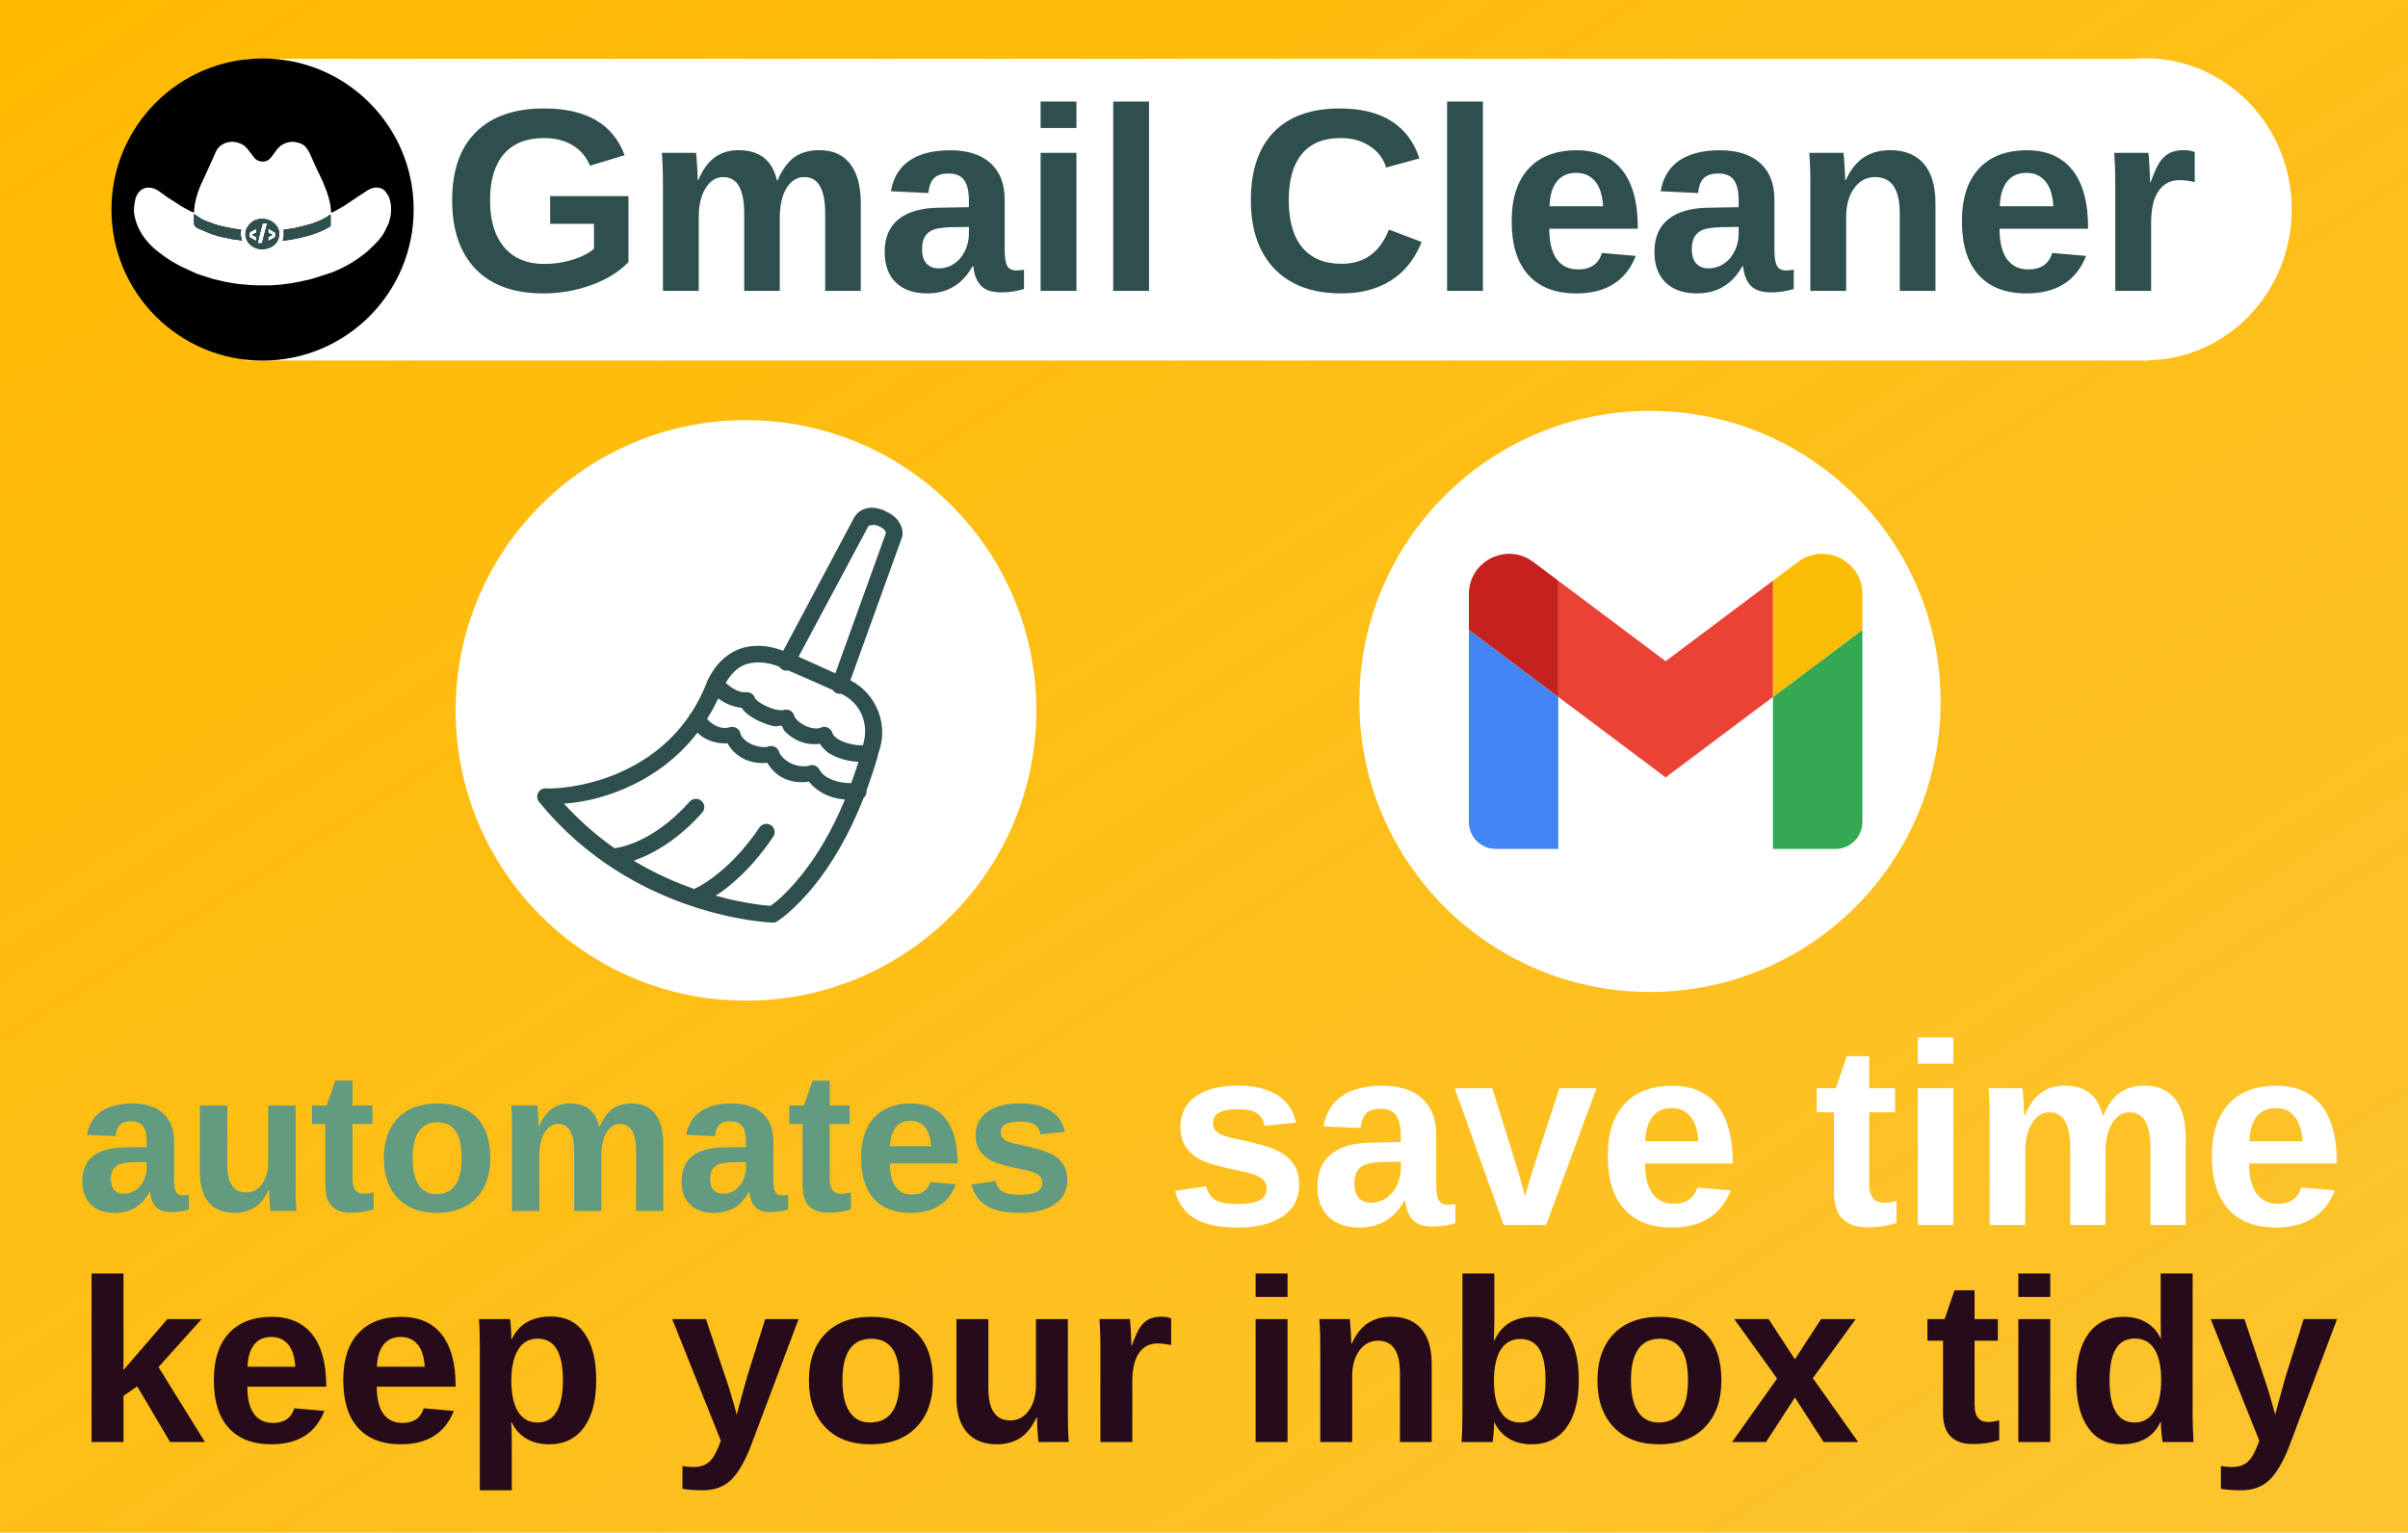
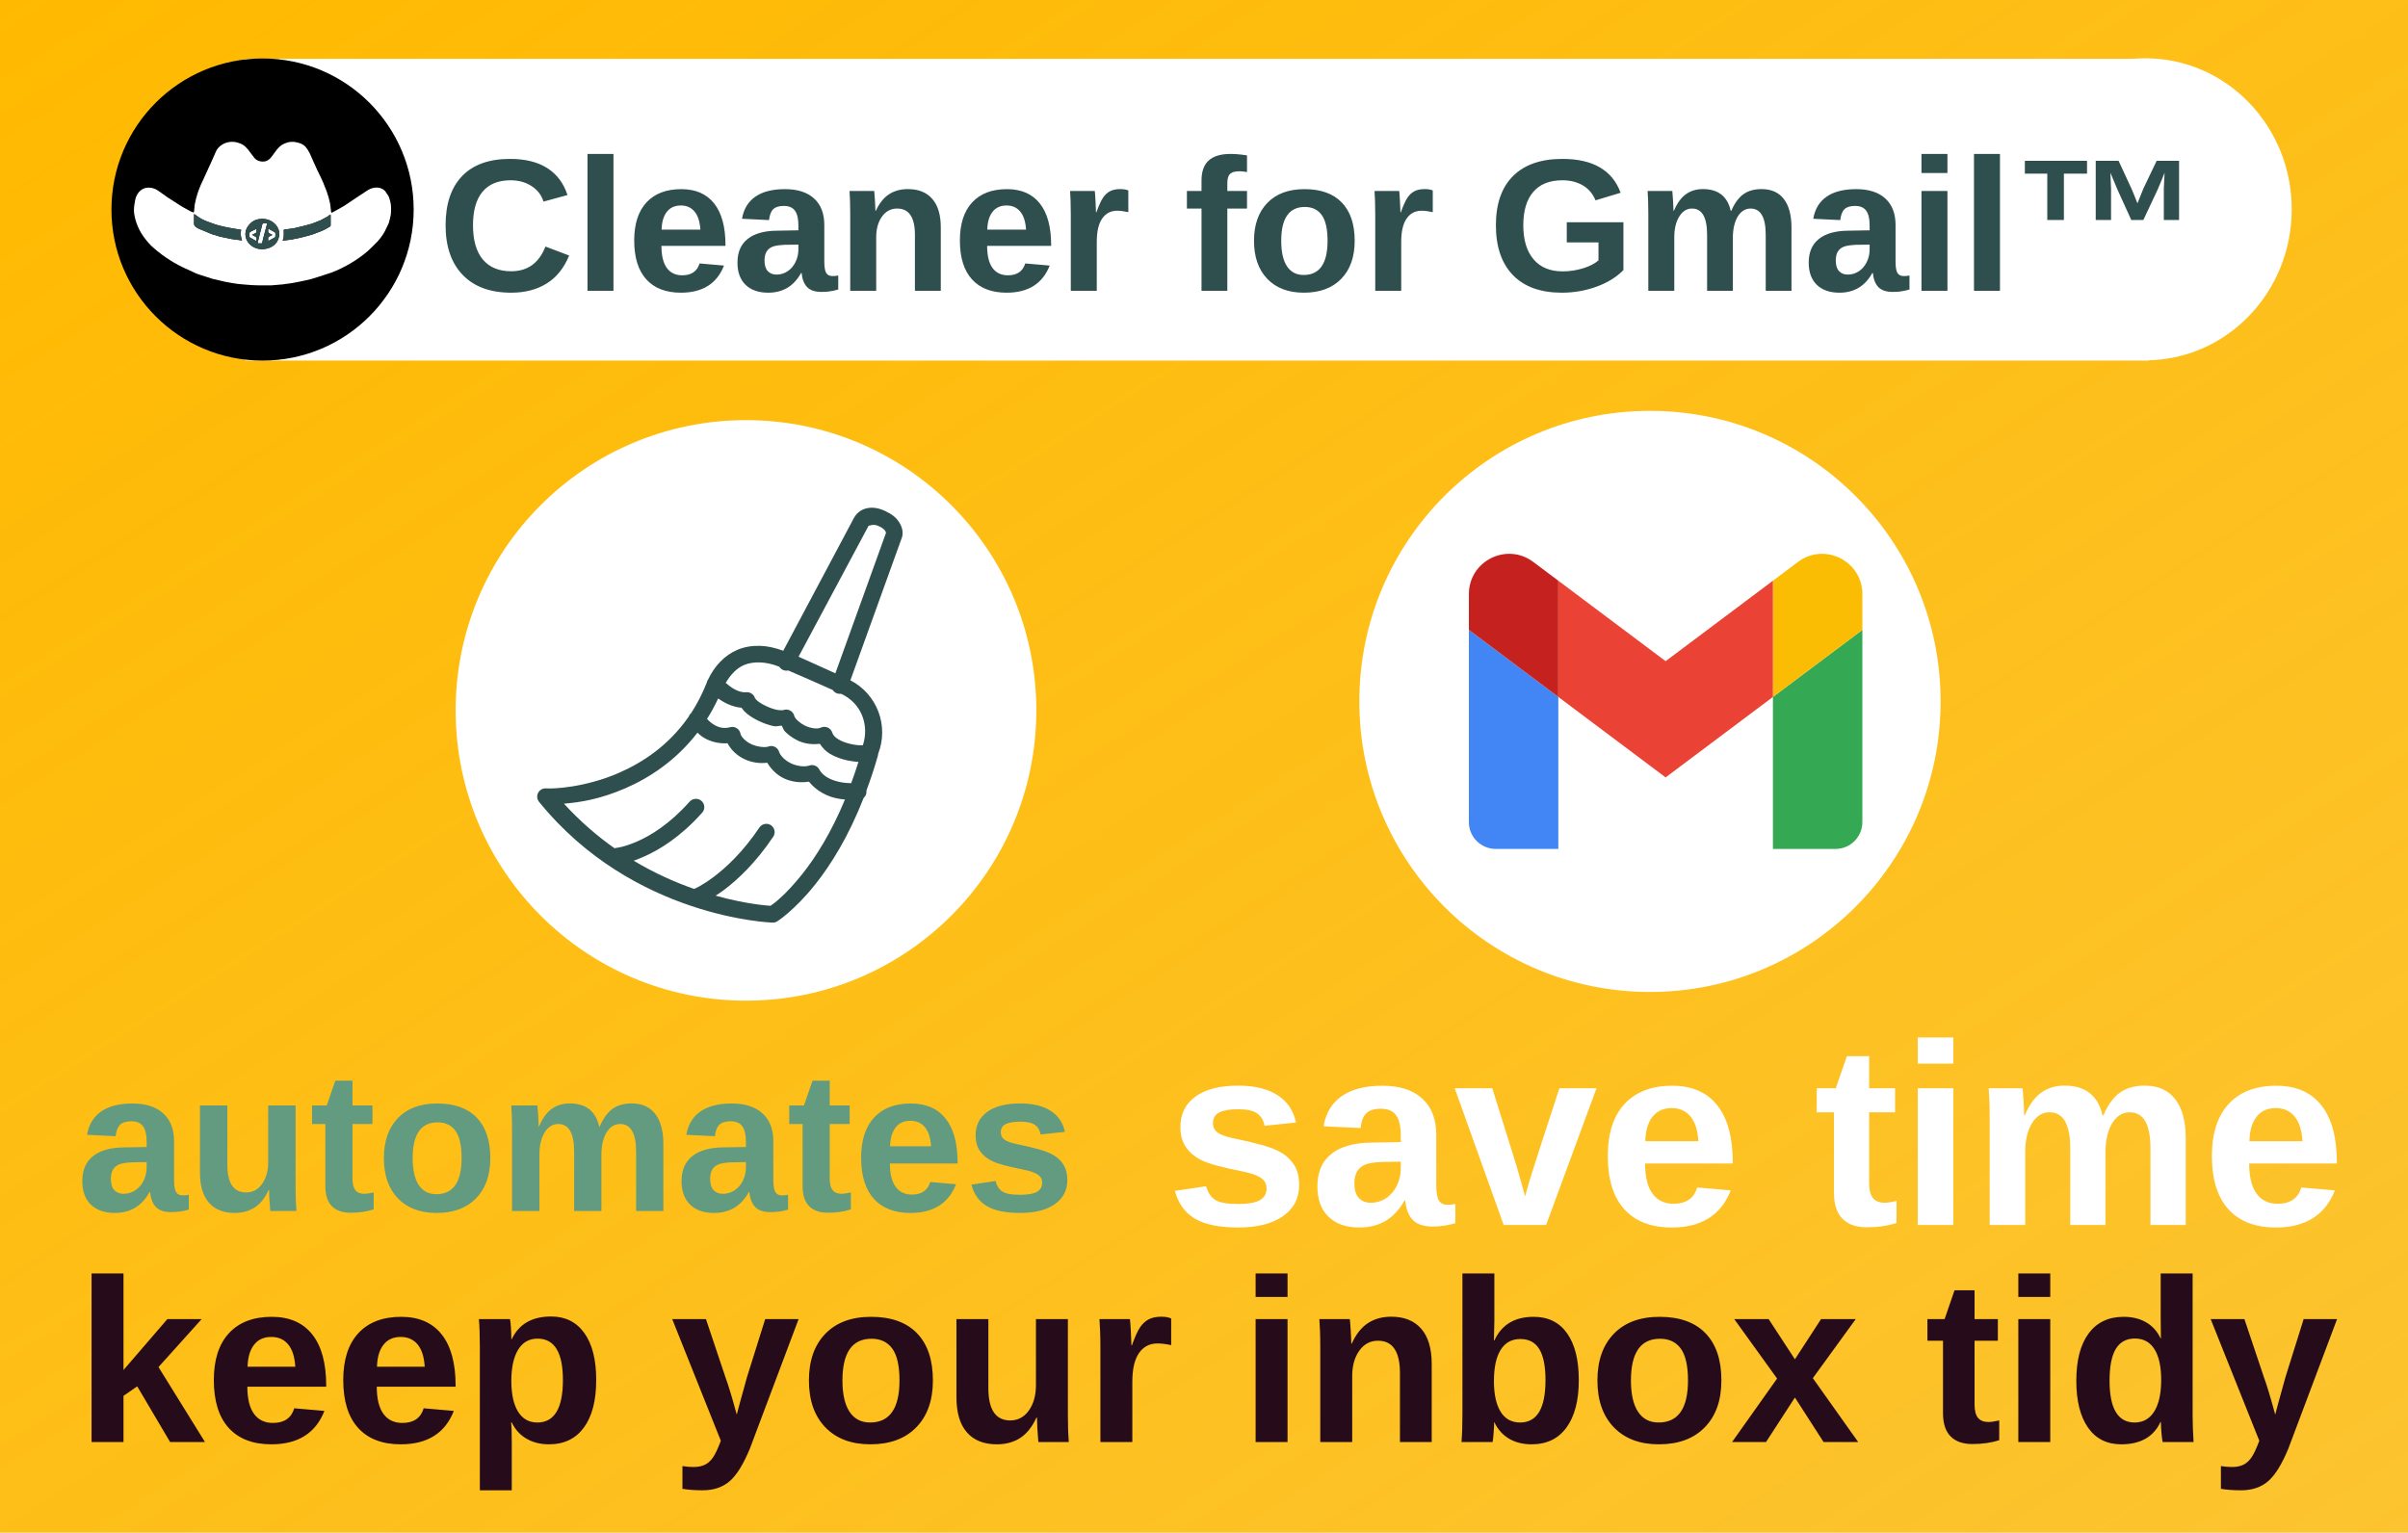
<svg xmlns="http://www.w3.org/2000/svg" width="688" height="438" viewBox="0 0 688 438" version="1.1" id="svg33">
  <defs id="defs3">
    <linearGradient id="backgroundGradient" x1="0%" y1="0%" x2="100%" y2="100%">
      <stop offset="0%" style="stop-color:#FFB900;stop-opacity:1" id="stop1" />
      <stop offset="50%" style="stop-color:#FFB900;stop-opacity:0.9" id="stop2" />
      <stop offset="100%" style="stop-color:#FFB900;stop-opacity:0.8" id="stop3" />
    </linearGradient>
  </defs>
  <rect width="688" height="438" fill="url(#backgroundGradient)" id="rect3" />
  <text x="164.564" y="346.085" font-family="Arial, sans-serif" font-size="57.072px" font-weight="bold" fill="#ffffff" text-anchor="middle" id="text17" style="fill:#629b7f;fill-opacity:1;stroke:none;stroke-width:1.585;stroke-opacity:1">
    <tspan x="164.564" y="346.085" id="tspan8" style="stroke-width:1.585;fill:#629b7f;fill-opacity:1">automates</tspan>
  </text>
  <text x="501.65" y="350.09" font-family="Arial, sans-serif" font-size="73.95px" font-weight="bold" fill="#ffffff" text-anchor="middle" id="text17-2" style="fill:#ffffff;fill-opacity:1;stroke:none;stroke-width:2.054;stroke-opacity:1">
    <tspan id="tspan5" x="501.65" y="350.09" style="stroke-width:2.054">save time</tspan>
  </text>
  <text x="344.806" y="412.118" font-family="Arial, sans-serif" font-size="66.491px" fill="#ffffff" text-anchor="middle" id="text20-9" style="fill:#260c1a;fill-opacity:1;stroke-width:2.078">
    <tspan style="font-weight:bold;stroke-width:2.078" id="tspan16">keep your inbox tidy</tspan>
  </text>
  <g id="g2" transform="matrix(0.6396209,0,0,0.6396209,101.2515,56.42285)">
    <circle cx="174.926" cy="229.202" r="129.695" fill="#ffffff" id="circle15" style="fill:#ffffff;fill-opacity:1;stroke-width:3.706" />
    <path d="m 231.528,138.632 c -0.628,-0.025 -1.257,0.033 -1.853,0.116 -2.496,0.343 -4.632,1.563 -6.137,3.821 l -0.116,0.232 -0.116,0.116 -31.729,59.637 c -3.583,-1.325 -7.118,-2.115 -10.422,-2.2 -3.556,-0.091 -6.917,0.465 -9.959,1.737 -5.855,2.449 -10.293,7.243 -13.201,13.317 a 3.706,3.706 0 0 0 -0.347,0.579 c -0.014,0.033 0.014,0.084 0,0.116 a 3.706,3.706 0 0 0 -0.116,0.232 3.706,3.706 0 0 0 -0.116,0.463 c -2.008,5.016 -4.327,9.538 -6.948,13.548 -0.029,0.044 -0.087,0.072 -0.116,0.116 a 3.706,3.706 0 0 0 -0.811,1.042 c -0.018,0.025 0.018,0.09 0,0.116 a 3.706,3.706 0 0 0 -0.347,0.579 c -8.851,12.665 -20.363,20.294 -31.266,25.013 -14.848,6.427 -29.067,7.104 -32.192,6.832 a 3.706,3.706 0 0 0 -3.242,6.022 C 124.715,322.175 186.829,324.027 186.829,324.027 a 3.706,3.706 0 0 0 2.084,-0.579 c 0,0 7.673,-4.866 16.907,-16.443 6.938,-8.699 14.842,-21.283 21.654,-38.677 a 3.717,3.717 0 0 0 0.116,-0.116 3.717,3.717 0 0 0 1.158,-3.127 3.717,3.717 0 0 0 0,-0.116 c 1.796,-4.848 3.53,-9.943 5.095,-15.517 a 3.722,3.722 0 0 0 0.116,-0.695 3.722,3.722 0 0 0 0,-0.116 c 4.935,-12.741 -0.56,-26.763 -12.391,-32.887 l 22.928,-63.574 v -0.116 l 0.116,-0.116 c 0.755,-2.642 -0.118,-5.168 -1.505,-7.18 -1.311,-1.9 -3.241,-3.391 -5.558,-4.4 v -0.116 c -0.071,-0.037 -0.16,0.033 -0.232,0 -0.043,-0.021 -0.073,-0.096 -0.116,-0.116 -1.816,-0.854 -3.79,-1.427 -5.674,-1.505 z m -0.463,7.759 c 0.837,-0.128 1.937,-0.132 3.127,0.463 l 0.116,0.116 h 0.116 c 1.2,0.48 2.198,1.294 2.663,1.969 0.465,0.675 0.334,1.09 0.347,1.042 l -22.581,62.647 c -2.72,-1.227 -4.61,-2.097 -8.453,-3.821 -2.868,-1.286 -5.586,-2.536 -7.99,-3.59 l 31.266,-58.479 c -0.023,0.033 0.552,-0.219 1.39,-0.347 z m -50.025,61.374 c 2.581,0.07 5.395,0.6 8.569,1.853 a 3.706,3.706 0 0 0 0.232,0.116 3.706,3.706 0 0 0 3.937,1.621 c 0.414,0.176 0.373,0.158 0.811,0.347 2.497,1.083 5.658,2.412 8.801,3.821 4.598,2.062 7.511,3.312 10.19,4.516 a 3.706,3.706 0 0 0 0.232,0.231 3.706,3.706 0 0 0 3.474,1.505 3.706,3.706 0 0 0 0.116,0 c 8.86,4.056 12.767,13.705 9.727,23.044 -1.459,-0.047 -2.578,0.025 -5.327,-0.579 -2.06,-0.453 -4.056,-1.178 -5.558,-2.084 -1.502,-0.907 -2.377,-1.805 -2.779,-3.011 a 3.706,3.706 0 0 0 -5.211,-2.2 c -1.252,0.626 -4.391,0.39 -7.18,-1.042 -1.394,-0.716 -2.633,-1.707 -3.474,-2.548 -0.841,-0.841 -1.064,-1.637 -1.042,-1.505 a 3.706,3.706 0 0 0 -4.979,-2.779 c -0.096,0.037 -1.331,0.163 -2.779,-0.116 -1.448,-0.28 -3.132,-0.874 -4.748,-1.621 -1.616,-0.747 -3.118,-1.663 -4.053,-2.432 -0.935,-0.769 -1.025,-1.563 -0.926,-0.579 a 3.706,3.706 0 0 0 -3.937,-3.242 c -3.723,0.354 -7.202,-2.386 -9.264,-4.169 2.176,-3.668 4.86,-6.584 8.222,-7.99 2.053,-0.859 4.367,-1.229 6.948,-1.158 z m -18.528,16.096 c 2.572,1.855 6.157,3.78 10.422,4.169 0.673,0.999 1.425,1.815 2.316,2.548 1.613,1.327 3.584,2.507 5.674,3.474 2.09,0.967 4.273,1.773 6.485,2.2 1.145,0.221 2.316,-0.21 3.474,-0.232 0.543,0.844 0.793,1.951 1.505,2.663 1.498,1.498 3.293,2.777 5.327,3.821 3.018,1.55 6.637,2.082 10.19,1.621 1.219,1.823 2.674,3.359 4.4,4.4 2.527,1.525 5.302,2.445 7.874,3.011 1.809,0.398 3.466,0.56 4.979,0.695 -1.025,3.331 -2.137,6.461 -3.242,9.496 -1.337,-0.041 -2.965,-0.121 -4.748,-0.463 -4.054,-0.778 -7.886,-2.58 -9.496,-5.674 a 3.706,3.706 0 0 0 -4.516,-1.737 c -1.838,0.649 -5.165,0.375 -7.99,-0.926 -2.825,-1.301 -4.959,-3.567 -5.443,-5.211 a 3.706,3.706 0 0 0 -4.979,-2.316 c -0.891,0.382 -4.407,0.271 -7.295,-1.042 -2.889,-1.313 -4.765,-3.533 -4.979,-4.748 a 3.706,3.706 0 0 0 -4.632,-2.895 c -3.509,0.945 -6.233,-0.303 -8.453,-1.969 -0.761,-0.571 -1.331,-1.194 -1.853,-1.737 1.788,-2.847 3.464,-5.882 4.979,-9.148 z m -9.264,15.286 c 0.547,0.501 1.07,1.005 1.737,1.505 2.735,2.051 6.95,3.524 11.696,3.242 1.725,3.226 4.514,5.705 7.759,7.18 3.204,1.456 6.608,1.928 9.959,1.505 1.846,3.028 4.427,5.583 7.643,7.064 3.43,1.58 7.281,1.979 11.001,1.39 3.465,4.322 8.383,6.691 12.738,7.527 1.161,0.223 2.306,0.362 3.358,0.463 -6.163,14.894 -13.076,25.788 -19.107,33.35 -7.727,9.689 -12.95,13.34 -14.127,14.128 -1.315,-0.057 -10.975,-0.74 -24.549,-4.516 1.117,-0.728 2.31,-1.474 3.59,-2.432 6.186,-4.627 14.276,-12.187 22.118,-23.855 a 3.706,3.706 0 0 0 -3.474,-5.79 3.706,3.706 0 0 0 -2.663,1.621 c -7.351,10.937 -14.917,17.944 -20.496,22.118 -5.301,3.965 -8.371,5.202 -8.685,5.327 -8.334,-2.933 -17.57,-6.966 -26.981,-12.622 1.354,-0.449 2.802,-1.039 4.4,-1.737 7.035,-3.072 16.437,-8.798 26.055,-19.57 a 3.706,3.706 0 0 0 -3.358,-6.253 3.706,3.706 0 0 0 -2.2,1.274 c -8.91,9.979 -17.272,15.045 -23.391,17.717 -6.12,2.672 -9.611,2.895 -9.611,2.895 a 3.713,3.713 0 0 0 -0.463,0.116 c -7.68,-5.414 -15.36,-12.001 -22.581,-19.917 7.056,-0.553 16.132,-1.986 27.329,-6.832 11.061,-4.788 22.858,-12.608 32.308,-24.897 z" id="path1" style="fill:#2f4f4f;fill-opacity:1;stroke-width:3.706" />
  </g>
  <g id="g15" transform="translate(30.02571)">
    <circle cx="441.396" cy="200.456" r="83.039" fill="#000000" id="circle29" style="fill:#ffffff;stroke-width:1.278" />
    <g id="g1" transform="matrix(0.7076068,0,0,0.7076068,65.37067,37.22836)">
      <path fill="#4285f4" d="m 469.117,290.254 h 25.276 V 228.87 L 458.284,201.789 v 77.633 c 0,5.994 4.857,10.832 10.832,10.832" id="path29" style="stroke-width:1.805" />
      <path fill="#34a853" d="m 581.053,290.254 h 25.276 c 5.994,0 10.832,-4.857 10.832,-10.832 V 201.789 l -36.108,27.081" id="path30" style="stroke-width:1.805" />
      <path fill="#fbbc04" d="m 581.053,181.929 v 46.941 l 36.108,-27.081 v -14.443 c 0,-13.396 -15.292,-21.033 -25.998,-12.999" id="path31" style="stroke-width:1.805" />
      <path fill="#ea4335" d="m 494.393,228.87 v -46.941 l 43.33,32.497 43.33,-32.497 v 46.941 l -43.33,32.497" id="path32" style="stroke-width:1.805" />
      <path fill="#c5221f" d="m 458.284,187.345 v 14.443 l 36.108,27.081 v -46.941 l -10.11,-7.583 c -10.724,-8.034 -25.998,-0.397 -25.998,12.999" id="path33" style="stroke-width:1.805" />
    </g>
  </g>
  <g id="g14" style="fill:#ffffff;fill-opacity:1" transform="matrix(1.249761,0,0,1.249761,357.9107,207.856)">
    <ellipse style="fill:#ffffff;fill-opacity:1;stroke:none;stroke-width:2.561;stroke-opacity:1" id="path13" cx="204.1" cy="-118.456" rx="33.439" ry="34.533" />
    <rect style="fill:#ffffff;fill-opacity:1;stroke:none;stroke-width:2.54;stroke-opacity:1" id="rect13" width="435.243" height="69.002" x="-230.36" y="-152.866" />
  </g>
-   <text x="377.163" y="83.12" font-family="Arial, sans-serif" font-size="74.658px" font-weight="bold" fill="#ffffff" text-anchor="middle" id="text13" style="fill:#2f4f4f;fill-opacity:1;stroke-width:1.555">Gmail Cleaner</text>
+   <text x="377.163" y="83.12" font-family="Arial, sans-serif" font-size="54px" font-weight="bold" fill="#ffffff" text-anchor="middle" id="text13" style="fill:#2f4f4f;fill-opacity:1;stroke-width:1.555">Cleaner for Gmail™</text>
  <g id="g3">
    <circle cx="75.017" cy="59.882" r="43.174" fill="#000000" id="circle3" style="stroke-width:0.288" />
    <g transform="matrix(0.06660402,0,0,0.05968489,36.78988,39.89283)" id="g7">
      <path fill="#ffffff" d="m 664,693 -53,5 h -53 c -21,0 -41,-2 -62,-4 l -29,-3 -23,-4 -30,-6 -23,-6 -31,-8 -25,-9 c -16,-6 -33,-11 -48,-18 L 231,611 A 555,555 0 0 1 96,508 C 87,497 78,487 71,476 A 274,274 0 0 1 23,353 c -2,-18 0,-36 3,-54 2,-18 7,-33 17,-47 11,-14 25,-22 42,-22 15,0 27,5 39,13 l 43,34 53,38 c 15,11 32,20 48,30 l 5,2 c 6,3 6,3 7,-3 l 3,-33 6,-30 a 494,494 0 0 1 30,-88 l 25,-61 13,-32 13,-33 c 5,-13 11,-27 22,-36 a 75,75 0 0 1 84,-13 c 20,7 32,24 44,42 l 19,28 c 11,15 33,21 50,15 10,-4 17,-11 23,-20 l 24,-36 c 9,-12 19,-22 32,-28 16,-8 33,-11 51,-6 15,3 29,9 39,21 7,9 13,20 18,31 l 18,45 15,37 c 8,19 17,37 24,56 l 16,45 a 480,480 0 0 1 15,60 l 4,38 c 1,4 2,5 5,3 18,-11 36,-21 53,-33 l 56,-42 45,-33 c 13,-8 27,-13 43,-11 12,2 22,7 30,17 l 14,23 c 3,6 4,13 6,19 l 4,19 a 274,274 0 0 1 0,52 c -3,14 -5,28 -9,41 l -17,39 c -8,17 -19,33 -31,48 -13,16 -28,31 -42,46 A 529,529 0 0 1 869,637 l -55,20 -32,11 -23,6 -25,6 -19,4 -19,4 -28,4 -4,1 m -146,-193 3,3 c 20,20 44,26 71,19 19,-5 34,-16 44,-33 8,-15 11,-31 9,-48 -3,-18 -12,-33 -26,-45 a 74,74 0 0 0 -77,-10 c -10,5 -18,12 -25,21 a 71,71 0 0 0 1,93 m 189,-75 -7,1 -27,4 c -9,1 -9,1 -8,10 v 2 c 0,14 1,28 -5,42 l 36,-5 36,-8 25,-7 26,-8 c 8,-2 15,-6 22,-9 19,-7 37,-16 54,-28 3,-2 7,-3 7,-8 v -48 l -1,-4 -4,2 c -3,3 -5,6 -9,8 l -30,18 -37,16 -33,10 -26,7 -19,5 m -335,33 17,6 51,12 46,7 c -6,-17 -7,-34 -4,-51 l -10,-2 -33,-6 a 678,678 0 0 1 -66,-17 l -32,-13 c -18,-7 -34,-16 -48,-28 l -13,-10 v 45 c 0,3 0,7 2,10 3,6 9,10 15,14 l 51,24 c 7,4 15,6 24,9 z" id="path1-9" />
      <path fill="#ffffff" d="m 573,405 c 1,-3 3,-4 6,-4 h 11 c 3,0 4,0 3,4 l -17,71 -4,21 h -17 c -3,0 -3,-1 -2,-3 l 8,-37 z" id="path2" />
      <path fill="#ffffff" d="m 537,480 -17,-11 c -2,-1 -3,-3 -3,-6 v -7 c -2,-8 2,-13 9,-17 l 22,-12 v 17 l -3,3 -16,9 15,9 4,4 v 17 z" id="path3-4" />
      <path fill="#ffffff" d="m 614,458 2,-2 -15,-8 -3,-6 v -16 l 29,18 2,4 v 13 c 0,4 -1,7 -5,9 l -23,14 -3,1 v -16 c 0,-2 2,-3 3,-4 z" id="path4-8" />
      <path fill="#2f4f4f" d="m 518,500 a 72,72 0 0 1 -1,-93 c 7,-9 15,-16 25,-21 25,-11 56,-8 77,10 14,12 23,27 26,45 2,17 -1,33 -9,48 a 69,69 0 0 1 -44,33 71,71 0 0 1 -74,-22 m 55,-94 -12,51 -8,37 c -1,2 -1,3 2,3 h 17 l 4,-21 17,-71 c 1,-4 0,-4 -3,-4 h -11 c -3,0 -5,1 -6,5 m -35,74 10,6 v -17 l -4,-4 -15,-9 16,-9 3,-3 v -17 l -22,12 c -7,4 -11,9 -9,17 v 7 c 0,3 1,5 3,6 l 18,11 m 75,-22 -12,7 c -1,1 -3,2 -3,4 v 16 l 3,-1 23,-14 c 4,-2 5,-5 5,-9 v -13 l -2,-4 -29,-18 v 16 l 3,6 15,8 z" id="path5-8" />
      <path fill="#2f4f4f" d="m 707,425 19,-5 26,-7 33,-10 37,-16 30,-18 c 4,-2 6,-5 9,-8 l 4,-2 1,4 v 48 c 0,5 -4,6 -7,8 -17,12 -35,21 -54,28 -7,3 -14,7 -22,9 l -26,8 -25,7 -36,8 -36,5 c 6,-14 5,-28 5,-42 v -2 c -1,-9 -1,-9 8,-10 l 27,-4 z" id="path6-2" />
      <path fill="#2f4f4f" d="m 371,457 c -8,-2 -16,-4 -23,-8 l -51,-24 c -6,-4 -12,-8 -15,-14 -2,-3 -2,-7 -2,-10 v -45 l 13,10 c 14,12 30,21 48,28 l 32,13 a 395,395 0 0 0 66,17 l 33,6 10,2 c -3,17 -2,34 4,51 l -46,-7 -51,-12 z" id="path7-4" />
    </g>
  </g>
</svg>
